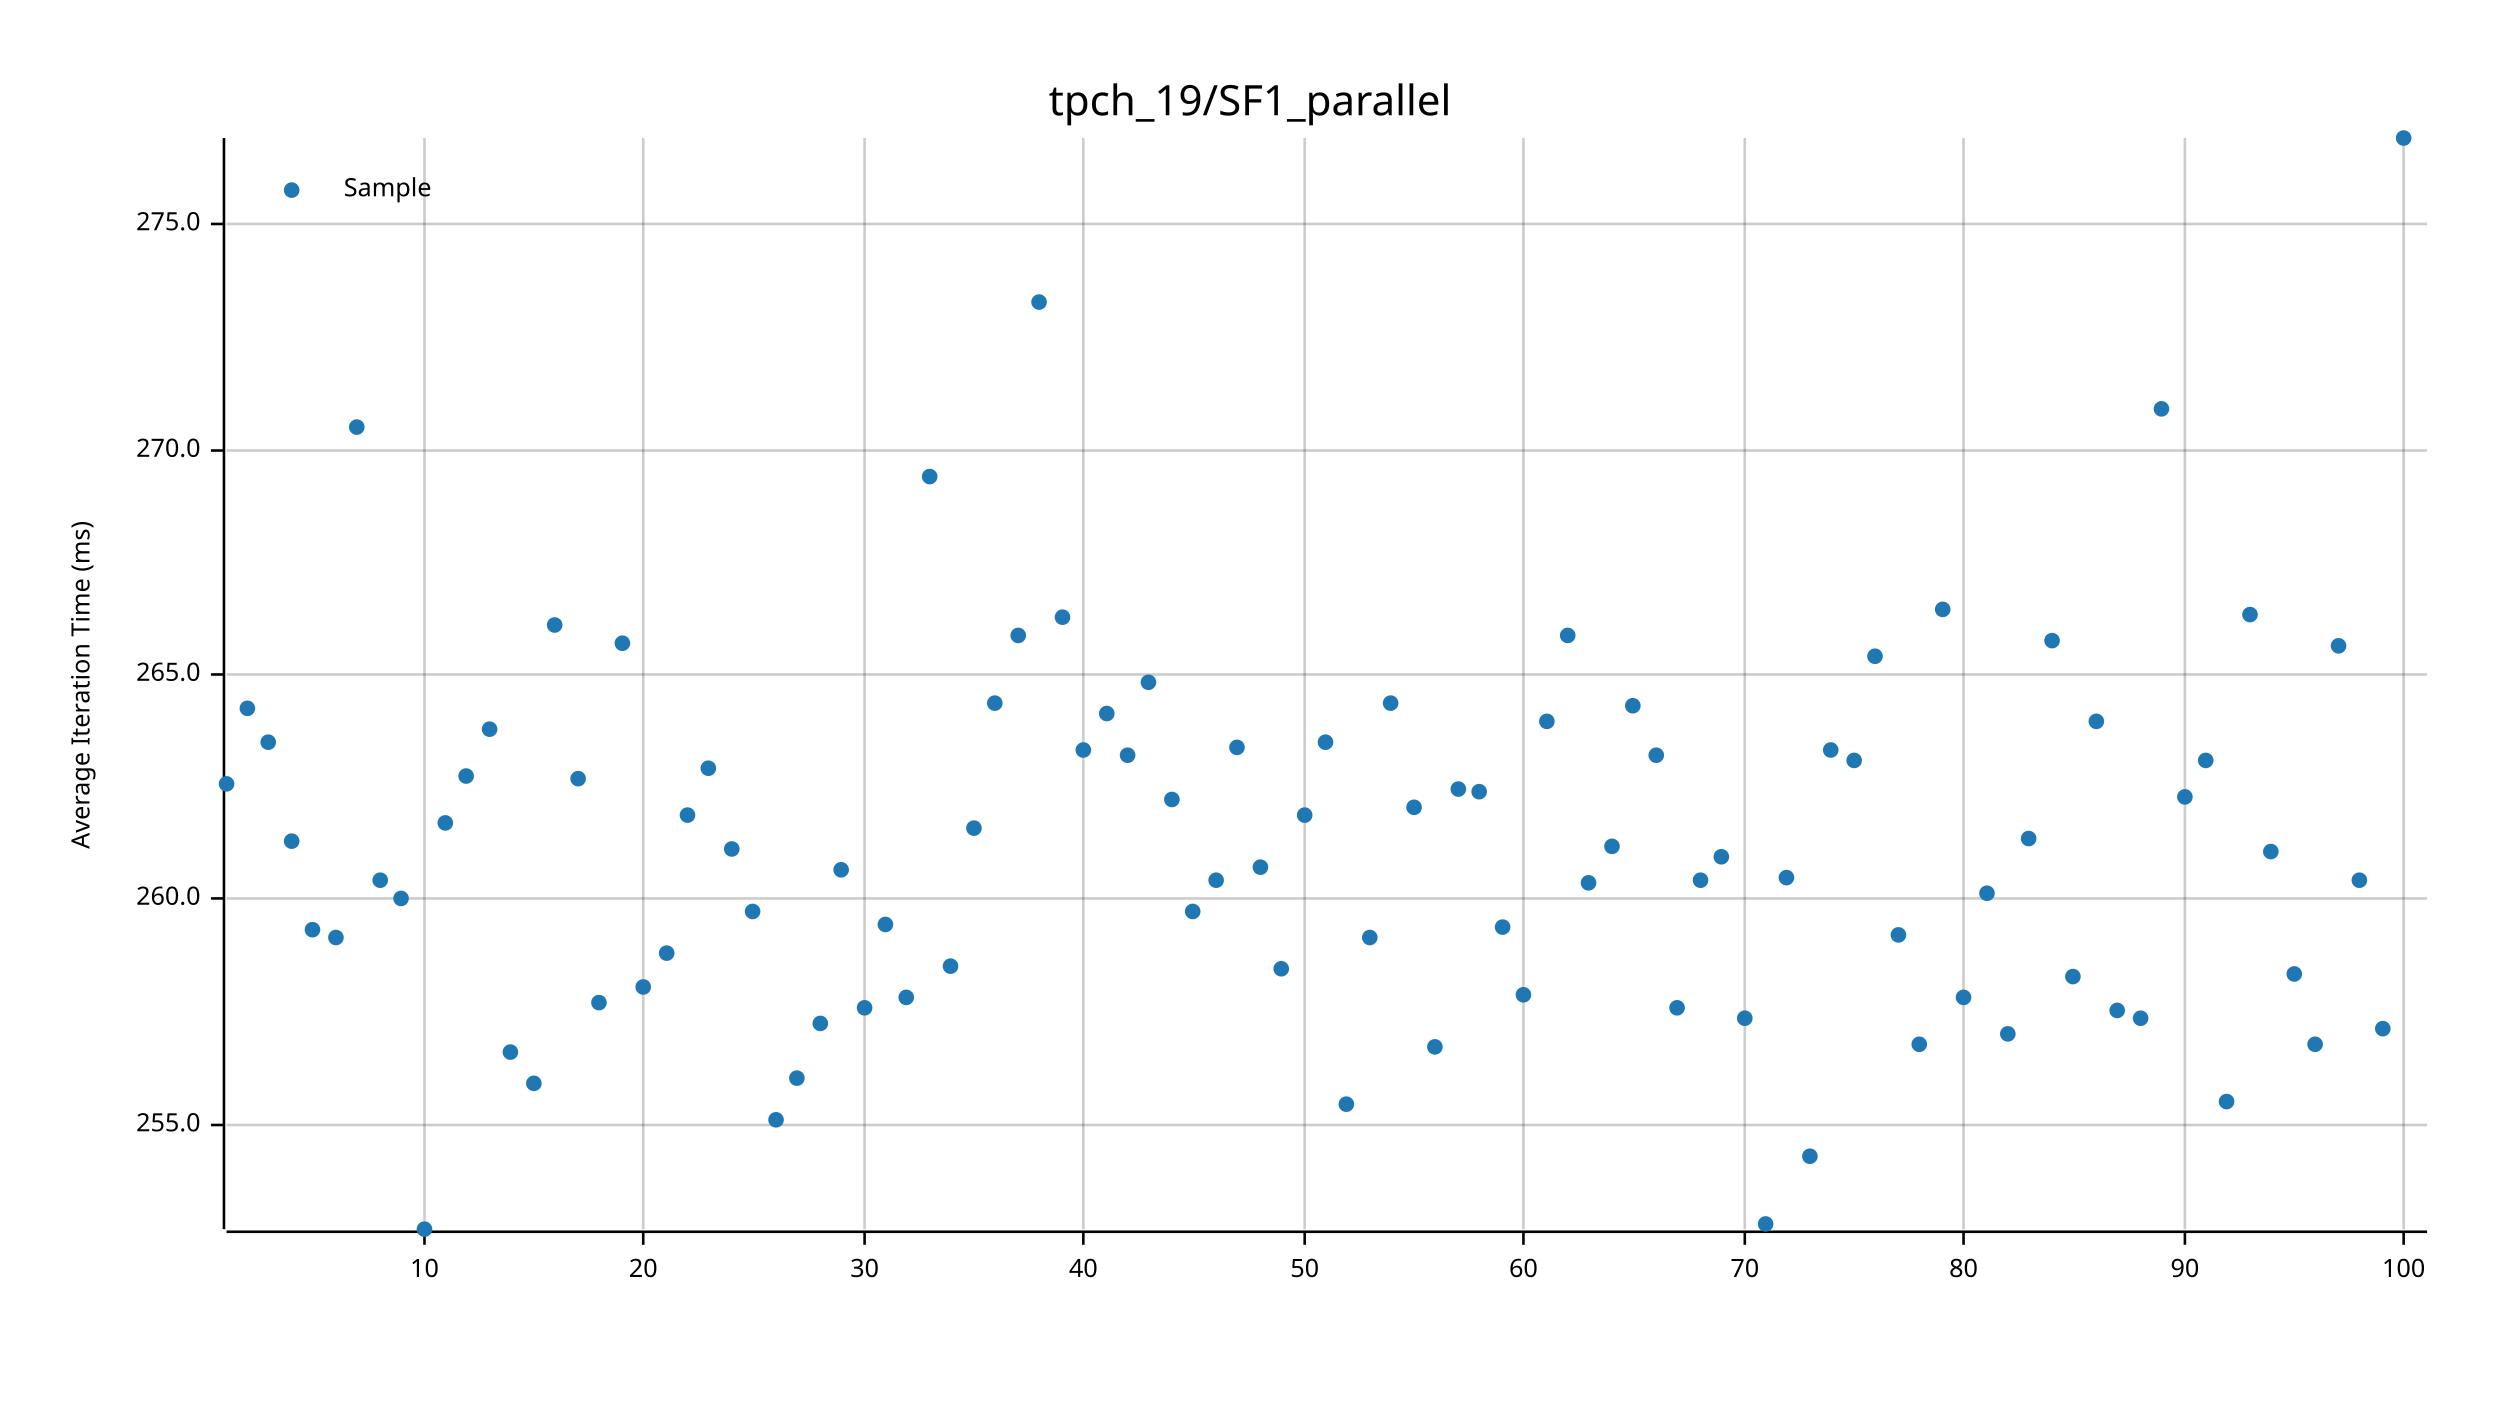
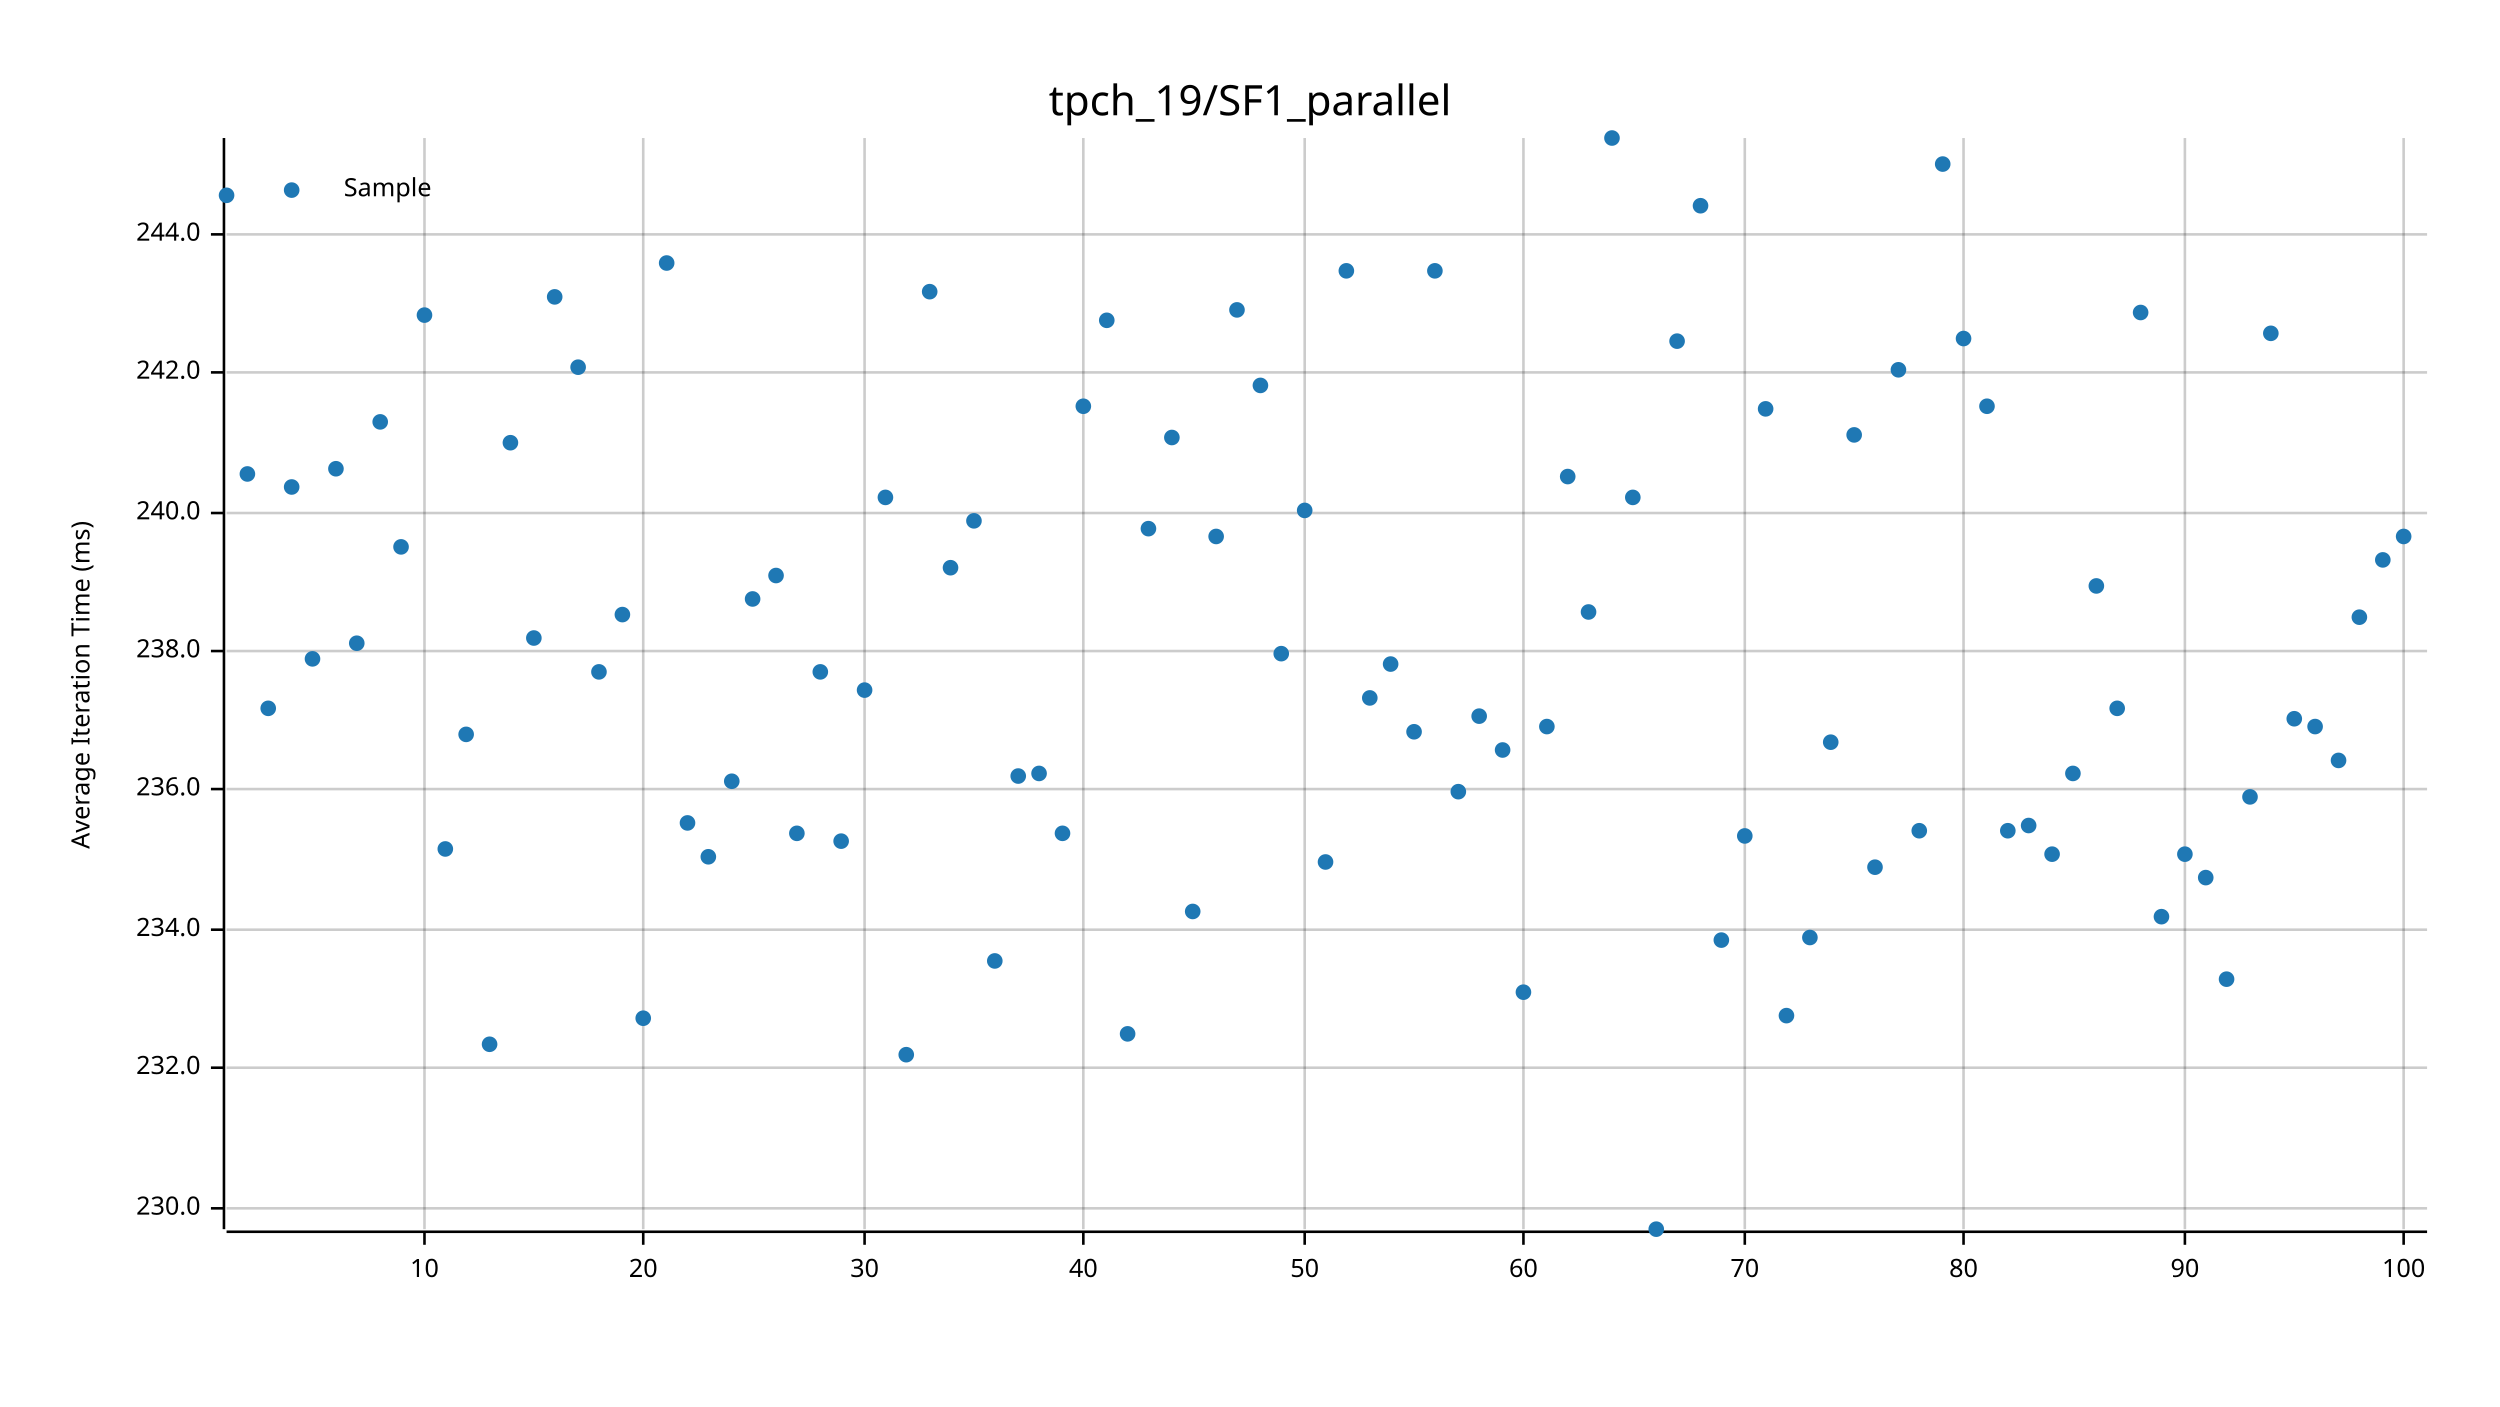
<svg xmlns="http://www.w3.org/2000/svg" width="960" height="540" viewBox="0 0 960 540">
  <text x="480" y="32" dy="0.76em" text-anchor="middle" font-family="sans-serif" font-size="16.129" opacity="1" fill="#000000">
tpch_19/SF1_parallel
</text>
  <text x="27" y="263" dy="0.76em" text-anchor="middle" font-family="sans-serif" font-size="9.677" opacity="1" fill="#000000" transform="rotate(270, 27, 263)">
Average Iteration Time (ms)
</text>
  <line opacity="0.2" stroke="#000000" stroke-width="1" x1="163" y1="472" x2="163" y2="53" />
  <line opacity="0.2" stroke="#000000" stroke-width="1" x1="247" y1="472" x2="247" y2="53" />
  <line opacity="0.2" stroke="#000000" stroke-width="1" x1="332" y1="472" x2="332" y2="53" />
  <line opacity="0.2" stroke="#000000" stroke-width="1" x1="416" y1="472" x2="416" y2="53" />
  <line opacity="0.2" stroke="#000000" stroke-width="1" x1="501" y1="472" x2="501" y2="53" />
  <line opacity="0.2" stroke="#000000" stroke-width="1" x1="585" y1="472" x2="585" y2="53" />
  <line opacity="0.2" stroke="#000000" stroke-width="1" x1="670" y1="472" x2="670" y2="53" />
  <line opacity="0.2" stroke="#000000" stroke-width="1" x1="754" y1="472" x2="754" y2="53" />
  <line opacity="0.2" stroke="#000000" stroke-width="1" x1="839" y1="472" x2="839" y2="53" />
  <line opacity="0.2" stroke="#000000" stroke-width="1" x1="923" y1="472" x2="923" y2="53" />
-   <line opacity="0.2" stroke="#000000" stroke-width="1" x1="87" y1="432" x2="932" y2="432" />
-   <line opacity="0.2" stroke="#000000" stroke-width="1" x1="87" y1="345" x2="932" y2="345" />
-   <line opacity="0.2" stroke="#000000" stroke-width="1" x1="87" y1="259" x2="932" y2="259" />
-   <line opacity="0.2" stroke="#000000" stroke-width="1" x1="87" y1="173" x2="932" y2="173" />
-   <line opacity="0.2" stroke="#000000" stroke-width="1" x1="87" y1="86" x2="932" y2="86" />
+   <line opacity="0.2" stroke="#000000" stroke-width="1" x1="87" y1="464" x2="932" y2="464" />
+   <line opacity="0.2" stroke="#000000" stroke-width="1" x1="87" y1="410" x2="932" y2="410" />
+   <line opacity="0.2" stroke="#000000" stroke-width="1" x1="87" y1="357" x2="932" y2="357" />
+   <line opacity="0.2" stroke="#000000" stroke-width="1" x1="87" y1="303" x2="932" y2="303" />
+   <line opacity="0.2" stroke="#000000" stroke-width="1" x1="87" y1="250" x2="932" y2="250" />
+   <line opacity="0.2" stroke="#000000" stroke-width="1" x1="87" y1="197" x2="932" y2="197" />
+   <line opacity="0.2" stroke="#000000" stroke-width="1" x1="87" y1="143" x2="932" y2="143" />
+   <line opacity="0.2" stroke="#000000" stroke-width="1" x1="87" y1="90" x2="932" y2="90" />
  <polyline fill="none" opacity="1" stroke="#000000" stroke-width="1" points="86,53 86,472 " />
-   <text x="77" y="432" dy="0.5ex" text-anchor="end" font-family="sans-serif" font-size="9.677" opacity="1" fill="#000000">
- 255.0
- </text>
-   <polyline fill="none" opacity="1" stroke="#000000" stroke-width="1" points="81,432 86,432 " />
-   <text x="77" y="345" dy="0.5ex" text-anchor="end" font-family="sans-serif" font-size="9.677" opacity="1" fill="#000000">
- 260.0
- </text>
-   <polyline fill="none" opacity="1" stroke="#000000" stroke-width="1" points="81,345 86,345 " />
-   <text x="77" y="259" dy="0.5ex" text-anchor="end" font-family="sans-serif" font-size="9.677" opacity="1" fill="#000000">
- 265.0
- </text>
-   <polyline fill="none" opacity="1" stroke="#000000" stroke-width="1" points="81,259 86,259 " />
-   <text x="77" y="173" dy="0.5ex" text-anchor="end" font-family="sans-serif" font-size="9.677" opacity="1" fill="#000000">
- 270.0
- </text>
-   <polyline fill="none" opacity="1" stroke="#000000" stroke-width="1" points="81,173 86,173 " />
-   <text x="77" y="86" dy="0.5ex" text-anchor="end" font-family="sans-serif" font-size="9.677" opacity="1" fill="#000000">
- 275.0
- </text>
-   <polyline fill="none" opacity="1" stroke="#000000" stroke-width="1" points="81,86 86,86 " />
+   <text x="77" y="464" dy="0.5ex" text-anchor="end" font-family="sans-serif" font-size="9.677" opacity="1" fill="#000000">
+ 230.0
+ </text>
+   <polyline fill="none" opacity="1" stroke="#000000" stroke-width="1" points="81,464 86,464 " />
+   <text x="77" y="410" dy="0.5ex" text-anchor="end" font-family="sans-serif" font-size="9.677" opacity="1" fill="#000000">
+ 232.0
+ </text>
+   <polyline fill="none" opacity="1" stroke="#000000" stroke-width="1" points="81,410 86,410 " />
+   <text x="77" y="357" dy="0.5ex" text-anchor="end" font-family="sans-serif" font-size="9.677" opacity="1" fill="#000000">
+ 234.0
+ </text>
+   <polyline fill="none" opacity="1" stroke="#000000" stroke-width="1" points="81,357 86,357 " />
+   <text x="77" y="303" dy="0.5ex" text-anchor="end" font-family="sans-serif" font-size="9.677" opacity="1" fill="#000000">
+ 236.0
+ </text>
+   <polyline fill="none" opacity="1" stroke="#000000" stroke-width="1" points="81,303 86,303 " />
+   <text x="77" y="250" dy="0.5ex" text-anchor="end" font-family="sans-serif" font-size="9.677" opacity="1" fill="#000000">
+ 238.0
+ </text>
+   <polyline fill="none" opacity="1" stroke="#000000" stroke-width="1" points="81,250 86,250 " />
+   <text x="77" y="197" dy="0.5ex" text-anchor="end" font-family="sans-serif" font-size="9.677" opacity="1" fill="#000000">
+ 240.0
+ </text>
+   <polyline fill="none" opacity="1" stroke="#000000" stroke-width="1" points="81,197 86,197 " />
+   <text x="77" y="143" dy="0.5ex" text-anchor="end" font-family="sans-serif" font-size="9.677" opacity="1" fill="#000000">
+ 242.0
+ </text>
+   <polyline fill="none" opacity="1" stroke="#000000" stroke-width="1" points="81,143 86,143 " />
+   <text x="77" y="90" dy="0.5ex" text-anchor="end" font-family="sans-serif" font-size="9.677" opacity="1" fill="#000000">
+ 244.0
+ </text>
+   <polyline fill="none" opacity="1" stroke="#000000" stroke-width="1" points="81,90 86,90 " />
  <polyline fill="none" opacity="1" stroke="#000000" stroke-width="1" points="87,473 932,473 " />
  <text x="163" y="483" dy="0.76em" text-anchor="middle" font-family="sans-serif" font-size="9.677" opacity="1" fill="#000000">
10
</text>
  <polyline fill="none" opacity="1" stroke="#000000" stroke-width="1" points="163,473 163,478 " />
  <text x="247" y="483" dy="0.76em" text-anchor="middle" font-family="sans-serif" font-size="9.677" opacity="1" fill="#000000">
20
</text>
  <polyline fill="none" opacity="1" stroke="#000000" stroke-width="1" points="247,473 247,478 " />
  <text x="332" y="483" dy="0.76em" text-anchor="middle" font-family="sans-serif" font-size="9.677" opacity="1" fill="#000000">
30
</text>
  <polyline fill="none" opacity="1" stroke="#000000" stroke-width="1" points="332,473 332,478 " />
  <text x="416" y="483" dy="0.76em" text-anchor="middle" font-family="sans-serif" font-size="9.677" opacity="1" fill="#000000">
40
</text>
  <polyline fill="none" opacity="1" stroke="#000000" stroke-width="1" points="416,473 416,478 " />
  <text x="501" y="483" dy="0.76em" text-anchor="middle" font-family="sans-serif" font-size="9.677" opacity="1" fill="#000000">
50
</text>
  <polyline fill="none" opacity="1" stroke="#000000" stroke-width="1" points="501,473 501,478 " />
  <text x="585" y="483" dy="0.76em" text-anchor="middle" font-family="sans-serif" font-size="9.677" opacity="1" fill="#000000">
60
</text>
  <polyline fill="none" opacity="1" stroke="#000000" stroke-width="1" points="585,473 585,478 " />
  <text x="670" y="483" dy="0.76em" text-anchor="middle" font-family="sans-serif" font-size="9.677" opacity="1" fill="#000000">
70
</text>
  <polyline fill="none" opacity="1" stroke="#000000" stroke-width="1" points="670,473 670,478 " />
  <text x="754" y="483" dy="0.76em" text-anchor="middle" font-family="sans-serif" font-size="9.677" opacity="1" fill="#000000">
80
</text>
  <polyline fill="none" opacity="1" stroke="#000000" stroke-width="1" points="754,473 754,478 " />
  <text x="839" y="483" dy="0.76em" text-anchor="middle" font-family="sans-serif" font-size="9.677" opacity="1" fill="#000000">
90
</text>
  <polyline fill="none" opacity="1" stroke="#000000" stroke-width="1" points="839,473 839,478 " />
  <text x="923" y="483" dy="0.76em" text-anchor="middle" font-family="sans-serif" font-size="9.677" opacity="1" fill="#000000">
100
</text>
  <polyline fill="none" opacity="1" stroke="#000000" stroke-width="1" points="923,473 923,478 " />
-   <circle cx="87" cy="301" r="3" opacity="1" fill="#1F78B4" stroke="none" stroke-width="1" />
-   <circle cx="95" cy="272" r="3" opacity="1" fill="#1F78B4" stroke="none" stroke-width="1" />
-   <circle cx="103" cy="285" r="3" opacity="1" fill="#1F78B4" stroke="none" stroke-width="1" />
-   <circle cx="112" cy="323" r="3" opacity="1" fill="#1F78B4" stroke="none" stroke-width="1" />
-   <circle cx="120" cy="357" r="3" opacity="1" fill="#1F78B4" stroke="none" stroke-width="1" />
-   <circle cx="129" cy="360" r="3" opacity="1" fill="#1F78B4" stroke="none" stroke-width="1" />
-   <circle cx="137" cy="164" r="3" opacity="1" fill="#1F78B4" stroke="none" stroke-width="1" />
-   <circle cx="146" cy="338" r="3" opacity="1" fill="#1F78B4" stroke="none" stroke-width="1" />
-   <circle cx="154" cy="345" r="3" opacity="1" fill="#1F78B4" stroke="none" stroke-width="1" />
-   <circle cx="163" cy="472" r="3" opacity="1" fill="#1F78B4" stroke="none" stroke-width="1" />
-   <circle cx="171" cy="316" r="3" opacity="1" fill="#1F78B4" stroke="none" stroke-width="1" />
-   <circle cx="179" cy="298" r="3" opacity="1" fill="#1F78B4" stroke="none" stroke-width="1" />
-   <circle cx="188" cy="280" r="3" opacity="1" fill="#1F78B4" stroke="none" stroke-width="1" />
-   <circle cx="196" cy="404" r="3" opacity="1" fill="#1F78B4" stroke="none" stroke-width="1" />
-   <circle cx="205" cy="416" r="3" opacity="1" fill="#1F78B4" stroke="none" stroke-width="1" />
-   <circle cx="213" cy="240" r="3" opacity="1" fill="#1F78B4" stroke="none" stroke-width="1" />
-   <circle cx="222" cy="299" r="3" opacity="1" fill="#1F78B4" stroke="none" stroke-width="1" />
-   <circle cx="230" cy="385" r="3" opacity="1" fill="#1F78B4" stroke="none" stroke-width="1" />
-   <circle cx="239" cy="247" r="3" opacity="1" fill="#1F78B4" stroke="none" stroke-width="1" />
-   <circle cx="247" cy="379" r="3" opacity="1" fill="#1F78B4" stroke="none" stroke-width="1" />
-   <circle cx="256" cy="366" r="3" opacity="1" fill="#1F78B4" stroke="none" stroke-width="1" />
-   <circle cx="264" cy="313" r="3" opacity="1" fill="#1F78B4" stroke="none" stroke-width="1" />
-   <circle cx="272" cy="295" r="3" opacity="1" fill="#1F78B4" stroke="none" stroke-width="1" />
-   <circle cx="281" cy="326" r="3" opacity="1" fill="#1F78B4" stroke="none" stroke-width="1" />
-   <circle cx="289" cy="350" r="3" opacity="1" fill="#1F78B4" stroke="none" stroke-width="1" />
-   <circle cx="298" cy="430" r="3" opacity="1" fill="#1F78B4" stroke="none" stroke-width="1" />
-   <circle cx="306" cy="414" r="3" opacity="1" fill="#1F78B4" stroke="none" stroke-width="1" />
-   <circle cx="315" cy="393" r="3" opacity="1" fill="#1F78B4" stroke="none" stroke-width="1" />
-   <circle cx="323" cy="334" r="3" opacity="1" fill="#1F78B4" stroke="none" stroke-width="1" />
-   <circle cx="332" cy="387" r="3" opacity="1" fill="#1F78B4" stroke="none" stroke-width="1" />
-   <circle cx="340" cy="355" r="3" opacity="1" fill="#1F78B4" stroke="none" stroke-width="1" />
-   <circle cx="348" cy="383" r="3" opacity="1" fill="#1F78B4" stroke="none" stroke-width="1" />
-   <circle cx="357" cy="183" r="3" opacity="1" fill="#1F78B4" stroke="none" stroke-width="1" />
-   <circle cx="365" cy="371" r="3" opacity="1" fill="#1F78B4" stroke="none" stroke-width="1" />
-   <circle cx="374" cy="318" r="3" opacity="1" fill="#1F78B4" stroke="none" stroke-width="1" />
-   <circle cx="382" cy="270" r="3" opacity="1" fill="#1F78B4" stroke="none" stroke-width="1" />
-   <circle cx="391" cy="244" r="3" opacity="1" fill="#1F78B4" stroke="none" stroke-width="1" />
-   <circle cx="399" cy="116" r="3" opacity="1" fill="#1F78B4" stroke="none" stroke-width="1" />
-   <circle cx="408" cy="237" r="3" opacity="1" fill="#1F78B4" stroke="none" stroke-width="1" />
-   <circle cx="416" cy="288" r="3" opacity="1" fill="#1F78B4" stroke="none" stroke-width="1" />
-   <circle cx="425" cy="274" r="3" opacity="1" fill="#1F78B4" stroke="none" stroke-width="1" />
-   <circle cx="433" cy="290" r="3" opacity="1" fill="#1F78B4" stroke="none" stroke-width="1" />
-   <circle cx="441" cy="262" r="3" opacity="1" fill="#1F78B4" stroke="none" stroke-width="1" />
-   <circle cx="450" cy="307" r="3" opacity="1" fill="#1F78B4" stroke="none" stroke-width="1" />
+   <circle cx="87" cy="75" r="3" opacity="1" fill="#1F78B4" stroke="none" stroke-width="1" />
+   <circle cx="95" cy="182" r="3" opacity="1" fill="#1F78B4" stroke="none" stroke-width="1" />
+   <circle cx="103" cy="272" r="3" opacity="1" fill="#1F78B4" stroke="none" stroke-width="1" />
+   <circle cx="112" cy="187" r="3" opacity="1" fill="#1F78B4" stroke="none" stroke-width="1" />
+   <circle cx="120" cy="253" r="3" opacity="1" fill="#1F78B4" stroke="none" stroke-width="1" />
+   <circle cx="129" cy="180" r="3" opacity="1" fill="#1F78B4" stroke="none" stroke-width="1" />
+   <circle cx="137" cy="247" r="3" opacity="1" fill="#1F78B4" stroke="none" stroke-width="1" />
+   <circle cx="146" cy="162" r="3" opacity="1" fill="#1F78B4" stroke="none" stroke-width="1" />
+   <circle cx="154" cy="210" r="3" opacity="1" fill="#1F78B4" stroke="none" stroke-width="1" />
+   <circle cx="163" cy="121" r="3" opacity="1" fill="#1F78B4" stroke="none" stroke-width="1" />
+   <circle cx="171" cy="326" r="3" opacity="1" fill="#1F78B4" stroke="none" stroke-width="1" />
+   <circle cx="179" cy="282" r="3" opacity="1" fill="#1F78B4" stroke="none" stroke-width="1" />
+   <circle cx="188" cy="401" r="3" opacity="1" fill="#1F78B4" stroke="none" stroke-width="1" />
+   <circle cx="196" cy="170" r="3" opacity="1" fill="#1F78B4" stroke="none" stroke-width="1" />
+   <circle cx="205" cy="245" r="3" opacity="1" fill="#1F78B4" stroke="none" stroke-width="1" />
+   <circle cx="213" cy="114" r="3" opacity="1" fill="#1F78B4" stroke="none" stroke-width="1" />
+   <circle cx="222" cy="141" r="3" opacity="1" fill="#1F78B4" stroke="none" stroke-width="1" />
+   <circle cx="230" cy="258" r="3" opacity="1" fill="#1F78B4" stroke="none" stroke-width="1" />
+   <circle cx="239" cy="236" r="3" opacity="1" fill="#1F78B4" stroke="none" stroke-width="1" />
+   <circle cx="247" cy="391" r="3" opacity="1" fill="#1F78B4" stroke="none" stroke-width="1" />
+   <circle cx="256" cy="101" r="3" opacity="1" fill="#1F78B4" stroke="none" stroke-width="1" />
+   <circle cx="264" cy="316" r="3" opacity="1" fill="#1F78B4" stroke="none" stroke-width="1" />
+   <circle cx="272" cy="329" r="3" opacity="1" fill="#1F78B4" stroke="none" stroke-width="1" />
+   <circle cx="281" cy="300" r="3" opacity="1" fill="#1F78B4" stroke="none" stroke-width="1" />
+   <circle cx="289" cy="230" r="3" opacity="1" fill="#1F78B4" stroke="none" stroke-width="1" />
+   <circle cx="298" cy="221" r="3" opacity="1" fill="#1F78B4" stroke="none" stroke-width="1" />
+   <circle cx="306" cy="320" r="3" opacity="1" fill="#1F78B4" stroke="none" stroke-width="1" />
+   <circle cx="315" cy="258" r="3" opacity="1" fill="#1F78B4" stroke="none" stroke-width="1" />
+   <circle cx="323" cy="323" r="3" opacity="1" fill="#1F78B4" stroke="none" stroke-width="1" />
+   <circle cx="332" cy="265" r="3" opacity="1" fill="#1F78B4" stroke="none" stroke-width="1" />
+   <circle cx="340" cy="191" r="3" opacity="1" fill="#1F78B4" stroke="none" stroke-width="1" />
+   <circle cx="348" cy="405" r="3" opacity="1" fill="#1F78B4" stroke="none" stroke-width="1" />
+   <circle cx="357" cy="112" r="3" opacity="1" fill="#1F78B4" stroke="none" stroke-width="1" />
+   <circle cx="365" cy="218" r="3" opacity="1" fill="#1F78B4" stroke="none" stroke-width="1" />
+   <circle cx="374" cy="200" r="3" opacity="1" fill="#1F78B4" stroke="none" stroke-width="1" />
+   <circle cx="382" cy="369" r="3" opacity="1" fill="#1F78B4" stroke="none" stroke-width="1" />
+   <circle cx="391" cy="298" r="3" opacity="1" fill="#1F78B4" stroke="none" stroke-width="1" />
+   <circle cx="399" cy="297" r="3" opacity="1" fill="#1F78B4" stroke="none" stroke-width="1" />
+   <circle cx="408" cy="320" r="3" opacity="1" fill="#1F78B4" stroke="none" stroke-width="1" />
+   <circle cx="416" cy="156" r="3" opacity="1" fill="#1F78B4" stroke="none" stroke-width="1" />
+   <circle cx="425" cy="123" r="3" opacity="1" fill="#1F78B4" stroke="none" stroke-width="1" />
+   <circle cx="433" cy="397" r="3" opacity="1" fill="#1F78B4" stroke="none" stroke-width="1" />
+   <circle cx="441" cy="203" r="3" opacity="1" fill="#1F78B4" stroke="none" stroke-width="1" />
+   <circle cx="450" cy="168" r="3" opacity="1" fill="#1F78B4" stroke="none" stroke-width="1" />
  <circle cx="458" cy="350" r="3" opacity="1" fill="#1F78B4" stroke="none" stroke-width="1" />
-   <circle cx="467" cy="338" r="3" opacity="1" fill="#1F78B4" stroke="none" stroke-width="1" />
-   <circle cx="475" cy="287" r="3" opacity="1" fill="#1F78B4" stroke="none" stroke-width="1" />
-   <circle cx="484" cy="333" r="3" opacity="1" fill="#1F78B4" stroke="none" stroke-width="1" />
-   <circle cx="492" cy="372" r="3" opacity="1" fill="#1F78B4" stroke="none" stroke-width="1" />
-   <circle cx="501" cy="313" r="3" opacity="1" fill="#1F78B4" stroke="none" stroke-width="1" />
-   <circle cx="509" cy="285" r="3" opacity="1" fill="#1F78B4" stroke="none" stroke-width="1" />
-   <circle cx="517" cy="424" r="3" opacity="1" fill="#1F78B4" stroke="none" stroke-width="1" />
-   <circle cx="526" cy="360" r="3" opacity="1" fill="#1F78B4" stroke="none" stroke-width="1" />
-   <circle cx="534" cy="270" r="3" opacity="1" fill="#1F78B4" stroke="none" stroke-width="1" />
-   <circle cx="543" cy="310" r="3" opacity="1" fill="#1F78B4" stroke="none" stroke-width="1" />
-   <circle cx="551" cy="402" r="3" opacity="1" fill="#1F78B4" stroke="none" stroke-width="1" />
-   <circle cx="560" cy="303" r="3" opacity="1" fill="#1F78B4" stroke="none" stroke-width="1" />
-   <circle cx="568" cy="304" r="3" opacity="1" fill="#1F78B4" stroke="none" stroke-width="1" />
-   <circle cx="577" cy="356" r="3" opacity="1" fill="#1F78B4" stroke="none" stroke-width="1" />
-   <circle cx="585" cy="382" r="3" opacity="1" fill="#1F78B4" stroke="none" stroke-width="1" />
-   <circle cx="594" cy="277" r="3" opacity="1" fill="#1F78B4" stroke="none" stroke-width="1" />
-   <circle cx="602" cy="244" r="3" opacity="1" fill="#1F78B4" stroke="none" stroke-width="1" />
-   <circle cx="610" cy="339" r="3" opacity="1" fill="#1F78B4" stroke="none" stroke-width="1" />
-   <circle cx="619" cy="325" r="3" opacity="1" fill="#1F78B4" stroke="none" stroke-width="1" />
-   <circle cx="627" cy="271" r="3" opacity="1" fill="#1F78B4" stroke="none" stroke-width="1" />
-   <circle cx="636" cy="290" r="3" opacity="1" fill="#1F78B4" stroke="none" stroke-width="1" />
-   <circle cx="644" cy="387" r="3" opacity="1" fill="#1F78B4" stroke="none" stroke-width="1" />
-   <circle cx="653" cy="338" r="3" opacity="1" fill="#1F78B4" stroke="none" stroke-width="1" />
-   <circle cx="661" cy="329" r="3" opacity="1" fill="#1F78B4" stroke="none" stroke-width="1" />
-   <circle cx="670" cy="391" r="3" opacity="1" fill="#1F78B4" stroke="none" stroke-width="1" />
-   <circle cx="678" cy="470" r="3" opacity="1" fill="#1F78B4" stroke="none" stroke-width="1" />
-   <circle cx="686" cy="337" r="3" opacity="1" fill="#1F78B4" stroke="none" stroke-width="1" />
-   <circle cx="695" cy="444" r="3" opacity="1" fill="#1F78B4" stroke="none" stroke-width="1" />
-   <circle cx="703" cy="288" r="3" opacity="1" fill="#1F78B4" stroke="none" stroke-width="1" />
-   <circle cx="712" cy="292" r="3" opacity="1" fill="#1F78B4" stroke="none" stroke-width="1" />
-   <circle cx="720" cy="252" r="3" opacity="1" fill="#1F78B4" stroke="none" stroke-width="1" />
-   <circle cx="729" cy="359" r="3" opacity="1" fill="#1F78B4" stroke="none" stroke-width="1" />
-   <circle cx="737" cy="401" r="3" opacity="1" fill="#1F78B4" stroke="none" stroke-width="1" />
-   <circle cx="746" cy="234" r="3" opacity="1" fill="#1F78B4" stroke="none" stroke-width="1" />
-   <circle cx="754" cy="383" r="3" opacity="1" fill="#1F78B4" stroke="none" stroke-width="1" />
-   <circle cx="763" cy="343" r="3" opacity="1" fill="#1F78B4" stroke="none" stroke-width="1" />
-   <circle cx="771" cy="397" r="3" opacity="1" fill="#1F78B4" stroke="none" stroke-width="1" />
-   <circle cx="779" cy="322" r="3" opacity="1" fill="#1F78B4" stroke="none" stroke-width="1" />
-   <circle cx="788" cy="246" r="3" opacity="1" fill="#1F78B4" stroke="none" stroke-width="1" />
-   <circle cx="796" cy="375" r="3" opacity="1" fill="#1F78B4" stroke="none" stroke-width="1" />
-   <circle cx="805" cy="277" r="3" opacity="1" fill="#1F78B4" stroke="none" stroke-width="1" />
-   <circle cx="813" cy="388" r="3" opacity="1" fill="#1F78B4" stroke="none" stroke-width="1" />
-   <circle cx="822" cy="391" r="3" opacity="1" fill="#1F78B4" stroke="none" stroke-width="1" />
-   <circle cx="830" cy="157" r="3" opacity="1" fill="#1F78B4" stroke="none" stroke-width="1" />
-   <circle cx="839" cy="306" r="3" opacity="1" fill="#1F78B4" stroke="none" stroke-width="1" />
-   <circle cx="847" cy="292" r="3" opacity="1" fill="#1F78B4" stroke="none" stroke-width="1" />
-   <circle cx="855" cy="423" r="3" opacity="1" fill="#1F78B4" stroke="none" stroke-width="1" />
-   <circle cx="864" cy="236" r="3" opacity="1" fill="#1F78B4" stroke="none" stroke-width="1" />
-   <circle cx="872" cy="327" r="3" opacity="1" fill="#1F78B4" stroke="none" stroke-width="1" />
-   <circle cx="881" cy="374" r="3" opacity="1" fill="#1F78B4" stroke="none" stroke-width="1" />
-   <circle cx="889" cy="401" r="3" opacity="1" fill="#1F78B4" stroke="none" stroke-width="1" />
-   <circle cx="898" cy="248" r="3" opacity="1" fill="#1F78B4" stroke="none" stroke-width="1" />
-   <circle cx="906" cy="338" r="3" opacity="1" fill="#1F78B4" stroke="none" stroke-width="1" />
-   <circle cx="915" cy="395" r="3" opacity="1" fill="#1F78B4" stroke="none" stroke-width="1" />
-   <circle cx="923" cy="53" r="3" opacity="1" fill="#1F78B4" stroke="none" stroke-width="1" />
+   <circle cx="467" cy="206" r="3" opacity="1" fill="#1F78B4" stroke="none" stroke-width="1" />
+   <circle cx="475" cy="119" r="3" opacity="1" fill="#1F78B4" stroke="none" stroke-width="1" />
+   <circle cx="484" cy="148" r="3" opacity="1" fill="#1F78B4" stroke="none" stroke-width="1" />
+   <circle cx="492" cy="251" r="3" opacity="1" fill="#1F78B4" stroke="none" stroke-width="1" />
+   <circle cx="501" cy="196" r="3" opacity="1" fill="#1F78B4" stroke="none" stroke-width="1" />
+   <circle cx="509" cy="331" r="3" opacity="1" fill="#1F78B4" stroke="none" stroke-width="1" />
+   <circle cx="517" cy="104" r="3" opacity="1" fill="#1F78B4" stroke="none" stroke-width="1" />
+   <circle cx="526" cy="268" r="3" opacity="1" fill="#1F78B4" stroke="none" stroke-width="1" />
+   <circle cx="534" cy="255" r="3" opacity="1" fill="#1F78B4" stroke="none" stroke-width="1" />
+   <circle cx="543" cy="281" r="3" opacity="1" fill="#1F78B4" stroke="none" stroke-width="1" />
+   <circle cx="551" cy="104" r="3" opacity="1" fill="#1F78B4" stroke="none" stroke-width="1" />
+   <circle cx="560" cy="304" r="3" opacity="1" fill="#1F78B4" stroke="none" stroke-width="1" />
+   <circle cx="568" cy="275" r="3" opacity="1" fill="#1F78B4" stroke="none" stroke-width="1" />
+   <circle cx="577" cy="288" r="3" opacity="1" fill="#1F78B4" stroke="none" stroke-width="1" />
+   <circle cx="585" cy="381" r="3" opacity="1" fill="#1F78B4" stroke="none" stroke-width="1" />
+   <circle cx="594" cy="279" r="3" opacity="1" fill="#1F78B4" stroke="none" stroke-width="1" />
+   <circle cx="602" cy="183" r="3" opacity="1" fill="#1F78B4" stroke="none" stroke-width="1" />
+   <circle cx="610" cy="235" r="3" opacity="1" fill="#1F78B4" stroke="none" stroke-width="1" />
+   <circle cx="619" cy="53" r="3" opacity="1" fill="#1F78B4" stroke="none" stroke-width="1" />
+   <circle cx="627" cy="191" r="3" opacity="1" fill="#1F78B4" stroke="none" stroke-width="1" />
+   <circle cx="636" cy="472" r="3" opacity="1" fill="#1F78B4" stroke="none" stroke-width="1" />
+   <circle cx="644" cy="131" r="3" opacity="1" fill="#1F78B4" stroke="none" stroke-width="1" />
+   <circle cx="653" cy="79" r="3" opacity="1" fill="#1F78B4" stroke="none" stroke-width="1" />
+   <circle cx="661" cy="361" r="3" opacity="1" fill="#1F78B4" stroke="none" stroke-width="1" />
+   <circle cx="670" cy="321" r="3" opacity="1" fill="#1F78B4" stroke="none" stroke-width="1" />
+   <circle cx="678" cy="157" r="3" opacity="1" fill="#1F78B4" stroke="none" stroke-width="1" />
+   <circle cx="686" cy="390" r="3" opacity="1" fill="#1F78B4" stroke="none" stroke-width="1" />
+   <circle cx="695" cy="360" r="3" opacity="1" fill="#1F78B4" stroke="none" stroke-width="1" />
+   <circle cx="703" cy="285" r="3" opacity="1" fill="#1F78B4" stroke="none" stroke-width="1" />
+   <circle cx="712" cy="167" r="3" opacity="1" fill="#1F78B4" stroke="none" stroke-width="1" />
+   <circle cx="720" cy="333" r="3" opacity="1" fill="#1F78B4" stroke="none" stroke-width="1" />
+   <circle cx="729" cy="142" r="3" opacity="1" fill="#1F78B4" stroke="none" stroke-width="1" />
+   <circle cx="737" cy="319" r="3" opacity="1" fill="#1F78B4" stroke="none" stroke-width="1" />
+   <circle cx="746" cy="63" r="3" opacity="1" fill="#1F78B4" stroke="none" stroke-width="1" />
+   <circle cx="754" cy="130" r="3" opacity="1" fill="#1F78B4" stroke="none" stroke-width="1" />
+   <circle cx="763" cy="156" r="3" opacity="1" fill="#1F78B4" stroke="none" stroke-width="1" />
+   <circle cx="771" cy="319" r="3" opacity="1" fill="#1F78B4" stroke="none" stroke-width="1" />
+   <circle cx="779" cy="317" r="3" opacity="1" fill="#1F78B4" stroke="none" stroke-width="1" />
+   <circle cx="788" cy="328" r="3" opacity="1" fill="#1F78B4" stroke="none" stroke-width="1" />
+   <circle cx="796" cy="297" r="3" opacity="1" fill="#1F78B4" stroke="none" stroke-width="1" />
+   <circle cx="805" cy="225" r="3" opacity="1" fill="#1F78B4" stroke="none" stroke-width="1" />
+   <circle cx="813" cy="272" r="3" opacity="1" fill="#1F78B4" stroke="none" stroke-width="1" />
+   <circle cx="822" cy="120" r="3" opacity="1" fill="#1F78B4" stroke="none" stroke-width="1" />
+   <circle cx="830" cy="352" r="3" opacity="1" fill="#1F78B4" stroke="none" stroke-width="1" />
+   <circle cx="839" cy="328" r="3" opacity="1" fill="#1F78B4" stroke="none" stroke-width="1" />
+   <circle cx="847" cy="337" r="3" opacity="1" fill="#1F78B4" stroke="none" stroke-width="1" />
+   <circle cx="855" cy="376" r="3" opacity="1" fill="#1F78B4" stroke="none" stroke-width="1" />
+   <circle cx="864" cy="306" r="3" opacity="1" fill="#1F78B4" stroke="none" stroke-width="1" />
+   <circle cx="872" cy="128" r="3" opacity="1" fill="#1F78B4" stroke="none" stroke-width="1" />
+   <circle cx="881" cy="276" r="3" opacity="1" fill="#1F78B4" stroke="none" stroke-width="1" />
+   <circle cx="889" cy="279" r="3" opacity="1" fill="#1F78B4" stroke="none" stroke-width="1" />
+   <circle cx="898" cy="292" r="3" opacity="1" fill="#1F78B4" stroke="none" stroke-width="1" />
+   <circle cx="906" cy="237" r="3" opacity="1" fill="#1F78B4" stroke="none" stroke-width="1" />
+   <circle cx="915" cy="215" r="3" opacity="1" fill="#1F78B4" stroke="none" stroke-width="1" />
+   <circle cx="923" cy="206" r="3" opacity="1" fill="#1F78B4" stroke="none" stroke-width="1" />
  <text x="132" y="68" dy="0.76em" text-anchor="start" font-family="sans-serif" font-size="9.677" opacity="1" fill="#000000">
Sample
</text>
  <circle cx="112" cy="73" r="3" opacity="1" fill="#1F78B4" stroke="none" stroke-width="1" />
</svg>
